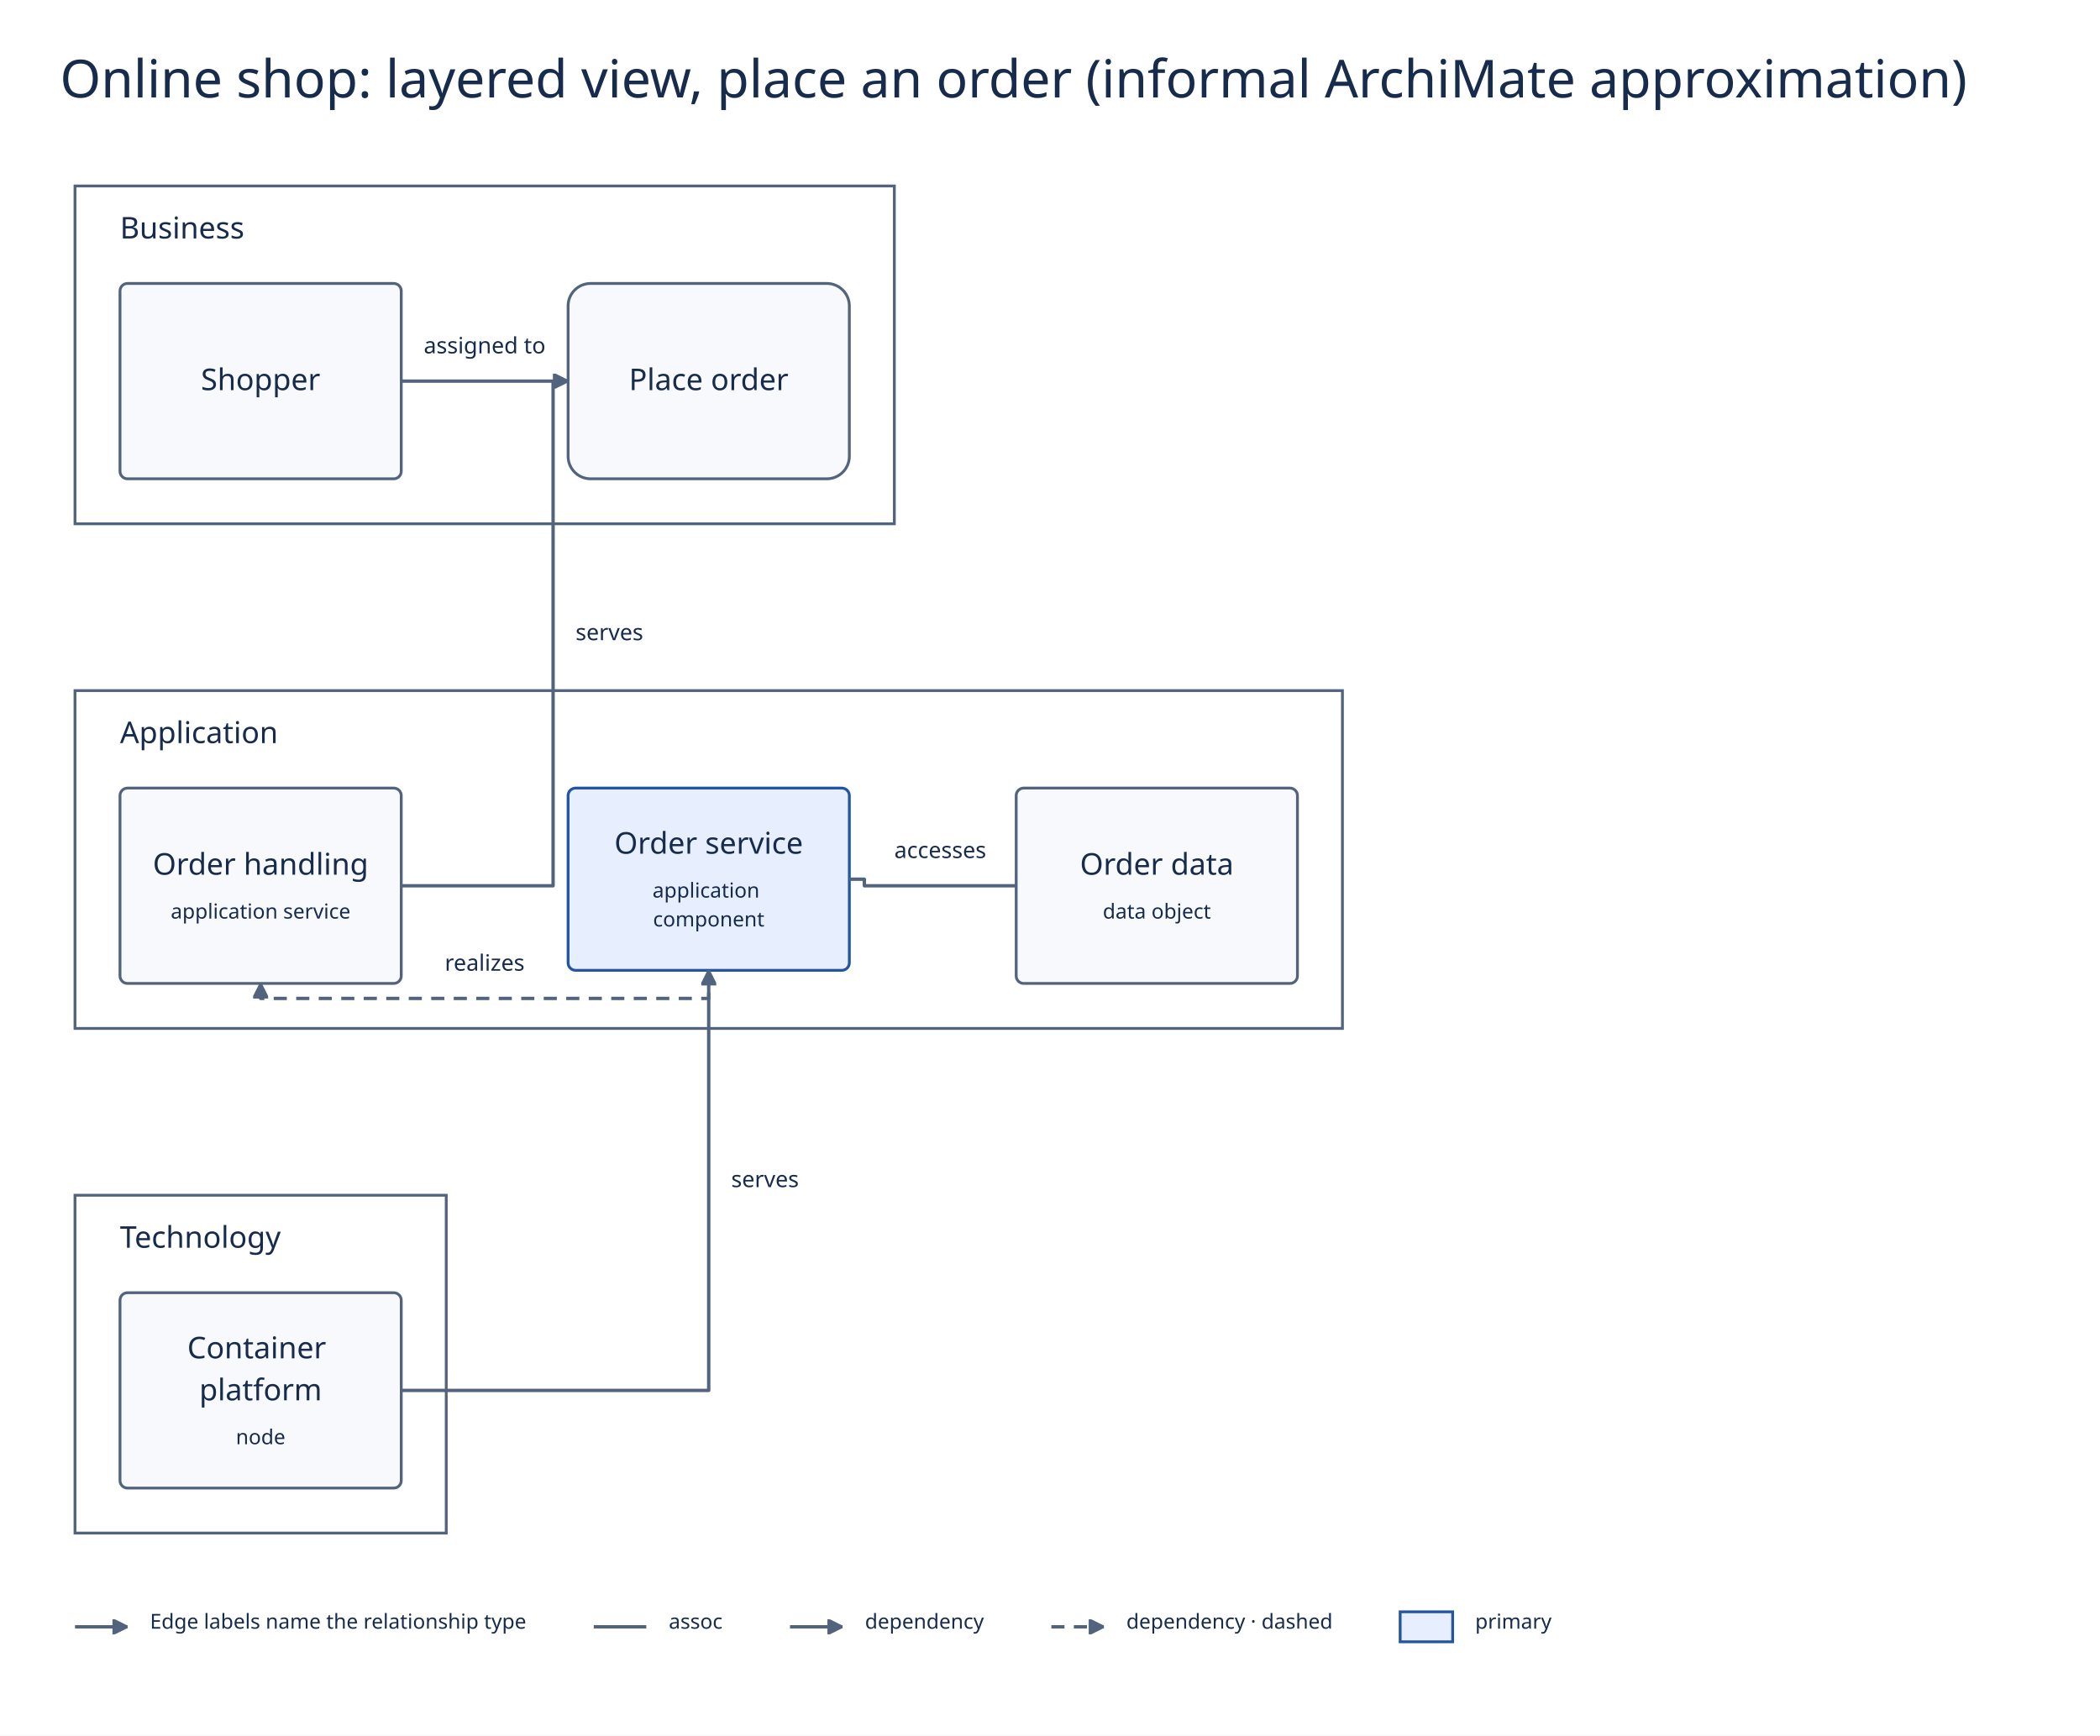
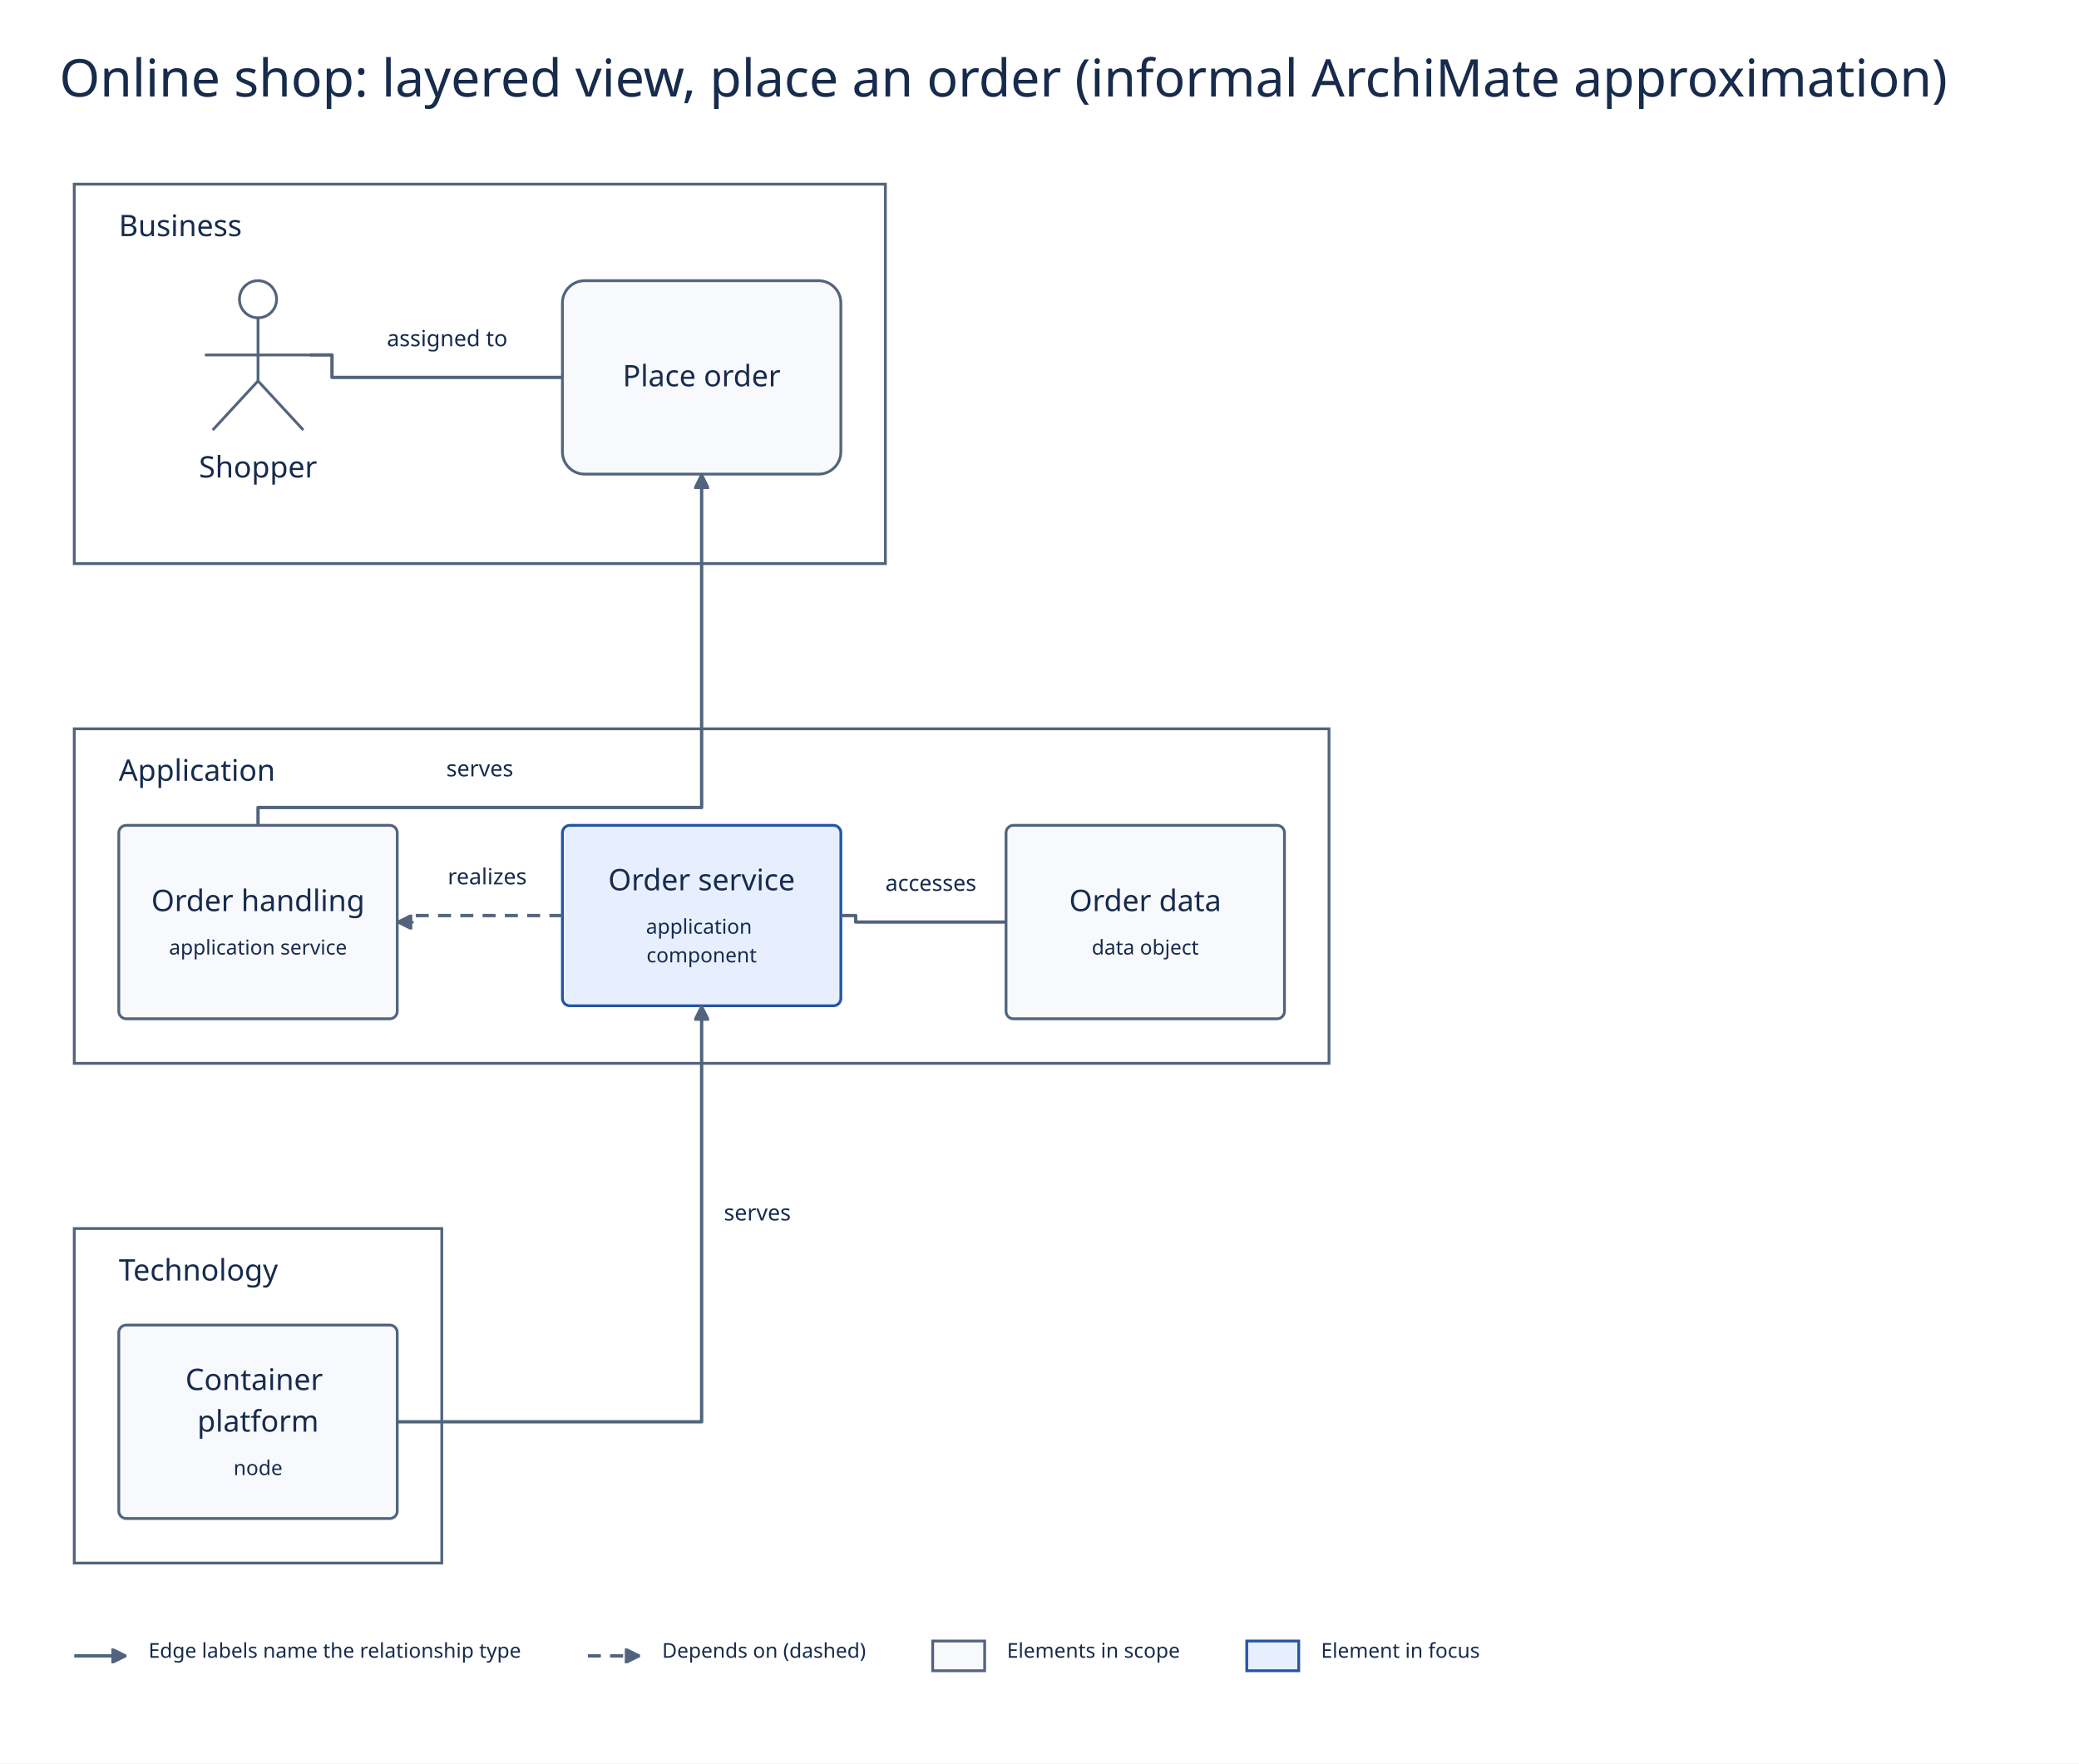
- <svg xmlns="http://www.w3.org/2000/svg" viewBox="0 0 1120 925.769" width="1120" height="925.769" lang="en" role="img" aria-labelledby="i2-en-document-title i2-en-document-desc" data-archatlas="0.1" data-measured-with="pillow">
+ <svg xmlns="http://www.w3.org/2000/svg" viewBox="0 0 1120 949.969" width="1120" height="949.969" lang="en" role="img" aria-labelledby="i2-en-document-title i2-en-document-desc" data-archatlas="0.1" data-measured-with="pillow">
  <defs>
    <marker id="i2-en-marker-peer-arrow" viewBox="0 0 10 10" refX="10" refY="5" markerWidth="8" markerHeight="8" markerUnits="userSpaceOnUse" orient="auto-start-reverse">
      <path d="M 0 0 L 10 5 L 0 10 Z" fill="#52647d" stroke="#52647d" stroke-width="1.5" />
    </marker>
    <marker id="i2-en-marker-peer-circle" viewBox="0 0 10 10" refX="5" refY="5" markerWidth="8" markerHeight="8" markerUnits="userSpaceOnUse">
      <circle cx="5" cy="5" r="3.5" fill="#ffffff" stroke="#52647d" stroke-width="1.5" />
    </marker>
  </defs>
-   <rect width="1120" height="925.769" fill="#ffffff" data-role="canvas" />
-   <rect id="i2-en-shape-group-g_b" data-id="g_b" data-role="group" data-parent="" data-kind="layer" fill="#ffffff" stroke="#52647d" stroke-width="1.5" data-box="40 99.2 436.984 180.2" x="40" y="99.2" width="436.984" height="180.2" rx="0" />
-   <rect id="i2-en-shape-node-shopper" data-id="shopper" data-role="node" data-parent="g_b" data-kind="actor" fill="#f7f9fc" stroke="#52647d" stroke-width="1.5" data-box="64 151.2 150 104.2" x="64" y="151.2" width="150" height="104.2" rx="4" />
+   <rect width="1120" height="949.969" fill="#ffffff" data-role="canvas" />
+   <rect id="i2-en-shape-group-g_b" data-id="g_b" data-role="group" data-parent="" data-kind="layer" fill="#ffffff" stroke="#52647d" stroke-width="1.5" data-box="40 99.2 436.984 204.4" x="40" y="99.2" width="436.984" height="204.4" rx="0" />
+   <g id="i2-en-shape-node-shopper" data-id="shopper" data-role="node" data-parent="g_b" data-kind="actor" fill="none" stroke="#52647d" stroke-width="1.5" data-box="64 151.2 150 128.4" stroke-linecap="round">
+     <circle cx="139" cy="161.2" r="10" fill="#ffffff" />
+     <polyline points="139,171.2 139,205.2" />
+     <polyline points="111,191.2 167,191.2" />
+     <polyline points="115,231.2 139,205.2 163,231.2" />
+   </g>
  <rect id="i2-en-shape-node-proc" data-id="proc" data-role="node" data-parent="g_b" data-kind="task" fill="#f7f9fc" stroke="#52647d" stroke-width="1.5" data-box="302.984 151.2 150 104.2" x="302.984" y="151.2" width="150" height="104.2" rx="12" />
-   <rect id="i2-en-shape-group-g_a" data-id="g_a" data-role="group" data-parent="" data-kind="layer" fill="#ffffff" stroke="#52647d" stroke-width="1.5" data-box="40 368.384 675.969 180.2" x="40" y="368.384" width="675.969" height="180.2" rx="0" />
-   <rect id="i2-en-shape-node-svc" data-id="svc" data-role="node" data-parent="g_a" data-kind="component" fill="#f7f9fc" stroke="#52647d" stroke-width="1.5" data-box="64 420.384 150 104.2" x="64" y="420.384" width="150" height="104.2" rx="4" />
-   <rect id="i2-en-shape-node-comp" data-id="comp" data-role="node" data-parent="g_a" data-kind="component" fill="#e7efff" stroke="#2455a4" stroke-width="1.5" data-box="302.984 420.384 150 97.2" x="302.984" y="420.384" width="150" height="97.2" rx="4" />
-   <rect id="i2-en-shape-node-data" data-id="data" data-role="node" data-parent="g_a" data-kind="store" fill="#f7f9fc" stroke="#52647d" stroke-width="1.5" data-box="541.969 420.384 150 104.2" x="541.969" y="420.384" width="150" height="104.2" rx="4" />
-   <rect id="i2-en-shape-group-g_t" data-id="g_t" data-role="group" data-parent="" data-kind="layer" fill="#ffffff" stroke="#52647d" stroke-width="1.5" data-box="40 637.569 198 180.2" x="40" y="637.569" width="198" height="180.2" rx="0" />
-   <rect id="i2-en-shape-node-plat" data-id="plat" data-role="node" data-parent="g_t" data-kind="system" fill="#f7f9fc" stroke="#52647d" stroke-width="1.5" data-box="64 689.569 150 104.2" x="64" y="689.569" width="150" height="104.2" rx="4" />
-   <rect id="i2-en-shape-legend-swatch-__legend-swatch-4" data-id="__legend-swatch-4" data-role="legend-swatch" data-parent="" data-kind="component" fill="#e7efff" stroke="#2455a4" stroke-width="1.5" data-box="746.75 859.769 28 16" x="746.75" y="859.769" width="28" height="16" rx="0" />
-   <polyline id="i2-en-edge-edge-1" data-id="edge-1" data-role="edge" data-from="shopper" data-to="proc" data-kind="assoc" points="214,203.3 302.984,203.3" fill="none" stroke="#52647d" stroke-width="1.8" stroke-linejoin="round" />
-   <polyline id="i2-en-edge-edge-2" data-id="edge-2" data-role="edge" data-from="svc" data-to="proc" data-kind="dependency" points="214,472.484 294.984,472.484 294.984,203.3 302.984,203.3" fill="none" stroke="#52647d" stroke-width="1.8" stroke-linejoin="round" marker-end="url(#i2-en-marker-peer-arrow)" />
-   <polyline id="i2-en-edge-edge-3" data-id="edge-3" data-role="edge" data-from="comp" data-to="svc" data-kind="dependency" points="377.984,517.584 377.984,532.584 139,532.584 139,524.584" fill="none" stroke="#52647d" stroke-width="1.8" stroke-linejoin="round" marker-end="url(#i2-en-marker-peer-arrow)" stroke-dasharray="7 5" />
-   <polyline id="i2-en-edge-edge-4" data-id="edge-4" data-role="edge" data-from="comp" data-to="data" data-kind="assoc" points="452.984,468.984 460.984,468.984 460.984,472.484 541.969,472.484" fill="none" stroke="#52647d" stroke-width="1.8" stroke-linejoin="round" />
-   <polyline id="i2-en-edge-edge-5" data-id="edge-5" data-role="edge" data-from="plat" data-to="comp" data-kind="dependency" points="214,741.669 377.984,741.669 377.984,517.584" fill="none" stroke="#52647d" stroke-width="1.8" stroke-linejoin="round" marker-end="url(#i2-en-marker-peer-arrow)" />
-   <polyline id="i2-en-edge-legend-line-0" data-id="legend-line-0" data-role="edge" data-from="" data-to="" data-kind="legend" points="40,867.769 68,867.769" fill="none" stroke="#52647d" stroke-width="1.8" stroke-linejoin="round" marker-end="url(#i2-en-marker-peer-arrow)" />
-   <polyline id="i2-en-edge-legend-line-1" data-id="legend-line-1" data-role="edge" data-from="" data-to="" data-kind="legend" points="316.688,867.769 344.688,867.769" fill="none" stroke="#52647d" stroke-width="1.8" stroke-linejoin="round" />
-   <polyline id="i2-en-edge-legend-line-2" data-id="legend-line-2" data-role="edge" data-from="" data-to="" data-kind="legend" points="421.328,867.769 449.328,867.769" fill="none" stroke="#52647d" stroke-width="1.8" stroke-linejoin="round" marker-end="url(#i2-en-marker-peer-arrow)" />
-   <polyline id="i2-en-edge-legend-line-3" data-id="legend-line-3" data-role="edge" data-from="" data-to="" data-kind="legend" points="560.719,867.769 588.719,867.769" fill="none" stroke="#52647d" stroke-width="1.8" stroke-linejoin="round" marker-end="url(#i2-en-marker-peer-arrow)" stroke-dasharray="7 5" />
-   <rect id="i2-en-shape-label-bg-__edge-1-background" data-id="__edge-1-background" data-role="label-bg" data-parent="edge-1" x="221" y="172.5" width="74.984" height="24.8" fill="#ffffff" fill-opacity="0.92" rx="3" />
-   <rect id="i2-en-shape-label-bg-__edge-2-background" data-id="__edge-2-background" data-role="label-bg" data-parent="edge-2" x="301.984" y="325.492" width="46.078" height="24.8" fill="#ffffff" fill-opacity="0.92" rx="3" />
-   <rect id="i2-en-shape-label-bg-__edge-3-background" data-id="__edge-3-background" data-role="label-bg" data-parent="edge-3" x="232.211" y="501.784" width="52.562" height="24.8" fill="#ffffff" fill-opacity="0.92" rx="3" />
-   <rect id="i2-en-shape-label-bg-__edge-4-background" data-id="__edge-4-background" data-role="label-bg" data-parent="edge-4" x="471.953" y="441.684" width="59.047" height="24.8" fill="#ffffff" fill-opacity="0.92" rx="3" />
-   <rect id="i2-en-shape-label-bg-__edge-5-background" data-id="__edge-5-background" data-role="label-bg" data-parent="edge-5" x="384.984" y="617.227" width="46.078" height="24.8" fill="#ffffff" fill-opacity="0.92" rx="3" />
+   <rect id="i2-en-shape-group-g_a" data-id="g_a" data-role="group" data-parent="" data-kind="layer" fill="#ffffff" stroke="#52647d" stroke-width="1.5" data-box="40 392.584 675.969 180.2" x="40" y="392.584" width="675.969" height="180.2" rx="0" />
+   <rect id="i2-en-shape-node-svc" data-id="svc" data-role="node" data-parent="g_a" data-kind="component" fill="#f7f9fc" stroke="#52647d" stroke-width="1.5" data-box="64 444.584 150 104.2" x="64" y="444.584" width="150" height="104.2" rx="4" />
+   <rect id="i2-en-shape-node-comp" data-id="comp" data-role="node" data-parent="g_a" data-kind="component" fill="#e7efff" stroke="#2455a4" stroke-width="1.5" data-box="302.984 444.584 150 97.2" x="302.984" y="444.584" width="150" height="97.2" rx="4" />
+   <rect id="i2-en-shape-node-data" data-id="data" data-role="node" data-parent="g_a" data-kind="store" fill="#f7f9fc" stroke="#52647d" stroke-width="1.5" data-box="541.969 444.584 150 104.2" x="541.969" y="444.584" width="150" height="104.2" rx="4" />
+   <rect id="i2-en-shape-group-g_t" data-id="g_t" data-role="group" data-parent="" data-kind="layer" fill="#ffffff" stroke="#52647d" stroke-width="1.5" data-box="40 661.769 198 180.2" x="40" y="661.769" width="198" height="180.2" rx="0" />
+   <rect id="i2-en-shape-node-plat" data-id="plat" data-role="node" data-parent="g_t" data-kind="system" fill="#f7f9fc" stroke="#52647d" stroke-width="1.5" data-box="64 713.769 150 104.2" x="64" y="713.769" width="150" height="104.2" rx="4" />
+   <rect id="i2-en-shape-legend-swatch-__legend-swatch-2" data-id="__legend-swatch-2" data-role="legend-swatch" data-parent="" data-kind="component" fill="#f7f9fc" stroke="#52647d" stroke-width="1.5" data-box="502.453 883.969 28 16" x="502.453" y="883.969" width="28" height="16" rx="0" />
+   <rect id="i2-en-shape-legend-swatch-__legend-swatch-3" data-id="__legend-swatch-3" data-role="legend-swatch" data-parent="" data-kind="component" fill="#e7efff" stroke="#2455a4" stroke-width="1.5" data-box="671.656 883.969 28 16" x="671.656" y="883.969" width="28" height="16" rx="0" />
+   <polyline id="i2-en-edge-edge-1" data-id="edge-1" data-role="edge" data-from="shopper" data-to="proc" data-kind="assoc" points="167,191.2 178.844,191.2 178.844,203.3 302.984,203.3" fill="none" stroke="#52647d" stroke-width="1.8" stroke-linejoin="round" />
+   <polyline id="i2-en-edge-edge-2" data-id="edge-2" data-role="edge" data-from="svc" data-to="proc" data-kind="dependency" points="139,444.584 139,434.984 377.984,434.984 377.984,255.4" fill="none" stroke="#52647d" stroke-width="1.8" stroke-linejoin="round" marker-end="url(#i2-en-marker-peer-arrow)" />
+   <polyline id="i2-en-edge-edge-3" data-id="edge-3" data-role="edge" data-from="comp" data-to="svc" data-kind="dependency" points="302.984,493.184 222,493.184 222,496.684 214,496.684" fill="none" stroke="#52647d" stroke-width="1.8" stroke-linejoin="round" marker-end="url(#i2-en-marker-peer-arrow)" stroke-dasharray="7 5" />
+   <polyline id="i2-en-edge-edge-4" data-id="edge-4" data-role="edge" data-from="comp" data-to="data" data-kind="assoc" points="452.984,493.184 460.984,493.184 460.984,496.684 541.969,496.684" fill="none" stroke="#52647d" stroke-width="1.8" stroke-linejoin="round" />
+   <polyline id="i2-en-edge-edge-5" data-id="edge-5" data-role="edge" data-from="plat" data-to="comp" data-kind="dependency" points="214,765.869 377.984,765.869 377.984,541.784" fill="none" stroke="#52647d" stroke-width="1.8" stroke-linejoin="round" marker-end="url(#i2-en-marker-peer-arrow)" />
+   <polyline id="i2-en-edge-legend-line-0" data-id="legend-line-0" data-role="edge" data-from="" data-to="" data-kind="legend" points="40,891.969 68,891.969" fill="none" stroke="#52647d" stroke-width="1.8" stroke-linejoin="round" marker-end="url(#i2-en-marker-peer-arrow)" />
+   <polyline id="i2-en-edge-legend-line-1" data-id="legend-line-1" data-role="edge" data-from="" data-to="" data-kind="legend" points="316.688,891.969 344.688,891.969" fill="none" stroke="#52647d" stroke-width="1.8" stroke-linejoin="round" marker-end="url(#i2-en-marker-peer-arrow)" stroke-dasharray="7 5" />
+   <rect id="i2-en-shape-label-bg-__edge-1-background" data-id="__edge-1-background" data-role="label-bg" data-parent="edge-1" x="203.422" y="170.5" width="74.984" height="24.8" fill="#ffffff" fill-opacity="0.92" rx="3" />
+   <rect id="i2-en-shape-label-bg-__edge-2-background" data-id="__edge-2-background" data-role="label-bg" data-parent="edge-2" x="235.453" y="402.184" width="46.078" height="24.8" fill="#ffffff" fill-opacity="0.92" rx="3" />
+   <rect id="i2-en-shape-label-bg-__edge-3-background" data-id="__edge-3-background" data-role="label-bg" data-parent="edge-3" x="236.211" y="460.384" width="52.562" height="24.8" fill="#ffffff" fill-opacity="0.92" rx="3" />
+   <rect id="i2-en-shape-label-bg-__edge-4-background" data-id="__edge-4-background" data-role="label-bg" data-parent="edge-4" x="471.953" y="463.884" width="59.047" height="24.8" fill="#ffffff" fill-opacity="0.92" rx="3" />
+   <rect id="i2-en-shape-label-bg-__edge-5-background" data-id="__edge-5-background" data-role="label-bg" data-parent="edge-5" x="384.984" y="641.427" width="46.078" height="24.8" fill="#ffffff" fill-opacity="0.92" rx="3" />
  <text id="i2-en-text-title-figure-title" data-id="figure-title" data-role="title" data-owner="" x="32" y="52" font-size="28" font-family="&quot;Noto Sans&quot;, &quot;DejaVu Sans&quot;, &quot;Liberation Sans&quot;, &quot;Noto Sans CJK SC&quot;, sans-serif" text-anchor="start" fill="#172b4d" data-text-box="32 24 1016.969 39.2">
    <tspan x="32" y="52">
      <tspan font-family="Noto Sans">Online shop: layered view, place an order (informal ArchiMate approximation)</tspan>
    </tspan>
  </text>
  <text id="i2-en-text-group-title-g_b-title" data-id="g_b-title" data-role="group-title" data-owner="g_b" x="64" y="127.2" font-size="16" font-family="&quot;Noto Sans&quot;, &quot;DejaVu Sans&quot;, &quot;Liberation Sans&quot;, &quot;Noto Sans CJK SC&quot;, sans-serif" text-anchor="start" fill="#172b4d" data-text-box="64 111.2 66.312 22.4">
    <tspan x="64" y="127.2">
      <tspan font-family="Noto Sans">Business</tspan>
    </tspan>
  </text>
-   <text id="i2-en-text-name-shopper-name" data-id="shopper-name" data-role="name" data-owner="shopper" x="139" y="208.1" font-size="16" font-family="&quot;Noto Sans&quot;, &quot;DejaVu Sans&quot;, &quot;Liberation Sans&quot;, &quot;Noto Sans CJK SC&quot;, sans-serif" text-anchor="middle" fill="#172b4d" data-text-box="107.156 192.1 63.688 22.4">
-     <tspan x="139" y="208.1">
+   <text id="i2-en-text-name-shopper-name" data-id="shopper-name" data-role="name" data-owner="shopper" x="139" y="257.2" font-size="16" font-family="&quot;Noto Sans&quot;, &quot;DejaVu Sans&quot;, &quot;Liberation Sans&quot;, &quot;Noto Sans CJK SC&quot;, sans-serif" text-anchor="middle" fill="#172b4d" data-text-box="107.156 241.2 63.688 22.4">
+     <tspan x="139" y="257.2">
      <tspan font-family="Noto Sans">Shopper</tspan>
    </tspan>
  </text>
  <text id="i2-en-text-name-proc-name" data-id="proc-name" data-role="name" data-owner="proc" x="377.984" y="208.1" font-size="16" font-family="&quot;Noto Sans&quot;, &quot;DejaVu Sans&quot;, &quot;Liberation Sans&quot;, &quot;Noto Sans CJK SC&quot;, sans-serif" text-anchor="middle" fill="#172b4d" data-text-box="335.422 192.1 85.125 22.4">
    <tspan x="377.984" y="208.1">
      <tspan font-family="Noto Sans">Place order</tspan>
    </tspan>
  </text>
-   <text id="i2-en-text-group-title-g_a-title" data-id="g_a-title" data-role="group-title" data-owner="g_a" x="64" y="396.384" font-size="16" font-family="&quot;Noto Sans&quot;, &quot;DejaVu Sans&quot;, &quot;Liberation Sans&quot;, &quot;Noto Sans CJK SC&quot;, sans-serif" text-anchor="start" fill="#172b4d" data-text-box="64 380.384 84.297 22.4">
-     <tspan x="64" y="396.384">
+   <text id="i2-en-text-group-title-g_a-title" data-id="g_a-title" data-role="group-title" data-owner="g_a" x="64" y="420.584" font-size="16" font-family="&quot;Noto Sans&quot;, &quot;DejaVu Sans&quot;, &quot;Liberation Sans&quot;, &quot;Noto Sans CJK SC&quot;, sans-serif" text-anchor="start" fill="#172b4d" data-text-box="64 404.584 84.297 22.4">
+     <tspan x="64" y="420.584">
      <tspan font-family="Noto Sans">Application</tspan>
    </tspan>
  </text>
-   <text id="i2-en-text-name-svc-name" data-id="svc-name" data-role="name" data-owner="svc" x="139" y="466.584" font-size="16" font-family="&quot;Noto Sans&quot;, &quot;DejaVu Sans&quot;, &quot;Liberation Sans&quot;, &quot;Noto Sans CJK SC&quot;, sans-serif" text-anchor="middle" fill="#172b4d" data-text-box="81.492 450.584 115.016 22.4">
-     <tspan x="139" y="466.584">
+   <text id="i2-en-text-name-svc-name" data-id="svc-name" data-role="name" data-owner="svc" x="139" y="490.784" font-size="16" font-family="&quot;Noto Sans&quot;, &quot;DejaVu Sans&quot;, &quot;Liberation Sans&quot;, &quot;Noto Sans CJK SC&quot;, sans-serif" text-anchor="middle" fill="#172b4d" data-text-box="81.492 474.784 115.016 22.4">
+     <tspan x="139" y="490.784">
      <tspan font-family="Noto Sans">Order handling</tspan>
    </tspan>
  </text>
-   <text id="i2-en-text-tags-svc-tags" data-id="svc-tags" data-role="tags" data-owner="svc" x="139" y="489.984" font-size="11" font-family="&quot;Noto Sans&quot;, &quot;DejaVu Sans&quot;, &quot;Liberation Sans&quot;, &quot;Noto Sans CJK SC&quot;, sans-serif" text-anchor="middle" fill="#172b4d" data-text-box="91.047 478.984 95.906 15.4">
-     <tspan x="139" y="489.984">
+   <text id="i2-en-text-tags-svc-tags" data-id="svc-tags" data-role="tags" data-owner="svc" x="139" y="514.184" font-size="11" font-family="&quot;Noto Sans&quot;, &quot;DejaVu Sans&quot;, &quot;Liberation Sans&quot;, &quot;Noto Sans CJK SC&quot;, sans-serif" text-anchor="middle" fill="#172b4d" data-text-box="91.047 503.184 95.906 15.4">
+     <tspan x="139" y="514.184">
      <tspan font-family="Noto Sans">application service</tspan>
    </tspan>
  </text>
-   <text id="i2-en-text-name-comp-name" data-id="comp-name" data-role="name" data-owner="comp" x="377.984" y="455.384" font-size="16" font-family="&quot;Noto Sans&quot;, &quot;DejaVu Sans&quot;, &quot;Liberation Sans&quot;, &quot;Noto Sans CJK SC&quot;, sans-serif" text-anchor="middle" fill="#172b4d" data-text-box="327.633 439.384 100.703 22.4">
-     <tspan x="377.984" y="455.384">
+   <text id="i2-en-text-name-comp-name" data-id="comp-name" data-role="name" data-owner="comp" x="377.984" y="479.584" font-size="16" font-family="&quot;Noto Sans&quot;, &quot;DejaVu Sans&quot;, &quot;Liberation Sans&quot;, &quot;Noto Sans CJK SC&quot;, sans-serif" text-anchor="middle" fill="#172b4d" data-text-box="327.633 463.584 100.703 22.4">
+     <tspan x="377.984" y="479.584">
      <tspan font-family="Noto Sans">Order service</tspan>
    </tspan>
  </text>
-   <text id="i2-en-text-tags-comp-tags" data-id="comp-tags" data-role="tags" data-owner="comp" x="377.984" y="478.784" font-size="11" font-family="&quot;Noto Sans&quot;, &quot;DejaVu Sans&quot;, &quot;Liberation Sans&quot;, &quot;Noto Sans CJK SC&quot;, sans-serif" text-anchor="middle" fill="#172b4d" data-text-box="348.281 467.784 59.406 30.8">
-     <tspan x="377.984" y="478.784">
+   <text id="i2-en-text-tags-comp-tags" data-id="comp-tags" data-role="tags" data-owner="comp" x="377.984" y="502.984" font-size="11" font-family="&quot;Noto Sans&quot;, &quot;DejaVu Sans&quot;, &quot;Liberation Sans&quot;, &quot;Noto Sans CJK SC&quot;, sans-serif" text-anchor="middle" fill="#172b4d" data-text-box="348.281 491.984 59.406 30.8">
+     <tspan x="377.984" y="502.984">
      <tspan font-family="Noto Sans">application</tspan>
    </tspan>
-     <tspan x="377.984" y="494.184">
+     <tspan x="377.984" y="518.384">
      <tspan font-family="Noto Sans">component</tspan>
    </tspan>
  </text>
-   <text id="i2-en-text-name-data-name" data-id="data-name" data-role="name" data-owner="data" x="616.969" y="466.584" font-size="16" font-family="&quot;Noto Sans&quot;, &quot;DejaVu Sans&quot;, &quot;Liberation Sans&quot;, &quot;Noto Sans CJK SC&quot;, sans-serif" text-anchor="middle" fill="#172b4d" data-text-box="575.969 450.584 82 22.4">
-     <tspan x="616.969" y="466.584">
+   <text id="i2-en-text-name-data-name" data-id="data-name" data-role="name" data-owner="data" x="616.969" y="490.784" font-size="16" font-family="&quot;Noto Sans&quot;, &quot;DejaVu Sans&quot;, &quot;Liberation Sans&quot;, &quot;Noto Sans CJK SC&quot;, sans-serif" text-anchor="middle" fill="#172b4d" data-text-box="575.969 474.784 82 22.4">
+     <tspan x="616.969" y="490.784">
      <tspan font-family="Noto Sans">Order data</tspan>
    </tspan>
  </text>
-   <text id="i2-en-text-tags-data-tags" data-id="data-tags" data-role="tags" data-owner="data" x="616.969" y="489.984" font-size="11" font-family="&quot;Noto Sans&quot;, &quot;DejaVu Sans&quot;, &quot;Liberation Sans&quot;, &quot;Noto Sans CJK SC&quot;, sans-serif" text-anchor="middle" fill="#172b4d" data-text-box="588.141 478.984 57.656 15.4">
-     <tspan x="616.969" y="489.984">
+   <text id="i2-en-text-tags-data-tags" data-id="data-tags" data-role="tags" data-owner="data" x="616.969" y="514.184" font-size="11" font-family="&quot;Noto Sans&quot;, &quot;DejaVu Sans&quot;, &quot;Liberation Sans&quot;, &quot;Noto Sans CJK SC&quot;, sans-serif" text-anchor="middle" fill="#172b4d" data-text-box="588.141 503.184 57.656 15.4">
+     <tspan x="616.969" y="514.184">
      <tspan font-family="Noto Sans">data object</tspan>
    </tspan>
  </text>
-   <text id="i2-en-text-group-title-g_t-title" data-id="g_t-title" data-role="group-title" data-owner="g_t" x="64" y="665.569" font-size="16" font-family="&quot;Noto Sans&quot;, &quot;DejaVu Sans&quot;, &quot;Liberation Sans&quot;, &quot;Noto Sans CJK SC&quot;, sans-serif" text-anchor="start" fill="#172b4d" data-text-box="64 649.569 85.766 22.4">
-     <tspan x="64" y="665.569">
+   <text id="i2-en-text-group-title-g_t-title" data-id="g_t-title" data-role="group-title" data-owner="g_t" x="64" y="689.769" font-size="16" font-family="&quot;Noto Sans&quot;, &quot;DejaVu Sans&quot;, &quot;Liberation Sans&quot;, &quot;Noto Sans CJK SC&quot;, sans-serif" text-anchor="start" fill="#172b4d" data-text-box="64 673.769 85.766 22.4">
+     <tspan x="64" y="689.769">
      <tspan font-family="Noto Sans">Technology</tspan>
    </tspan>
  </text>
-   <text id="i2-en-text-name-plat-name" data-id="plat-name" data-role="name" data-owner="plat" x="139" y="724.569" font-size="16" font-family="&quot;Noto Sans&quot;, &quot;DejaVu Sans&quot;, &quot;Liberation Sans&quot;, &quot;Noto Sans CJK SC&quot;, sans-serif" text-anchor="middle" fill="#172b4d" data-text-box="101.953 708.569 74.094 44.8">
-     <tspan x="139" y="724.569">
+   <text id="i2-en-text-name-plat-name" data-id="plat-name" data-role="name" data-owner="plat" x="139" y="748.769" font-size="16" font-family="&quot;Noto Sans&quot;, &quot;DejaVu Sans&quot;, &quot;Liberation Sans&quot;, &quot;Noto Sans CJK SC&quot;, sans-serif" text-anchor="middle" fill="#172b4d" data-text-box="101.953 732.769 74.094 44.8">
+     <tspan x="139" y="748.769">
      <tspan font-family="Noto Sans">Container</tspan>
    </tspan>
-     <tspan x="139" y="746.969">
+     <tspan x="139" y="771.169">
      <tspan font-family="Noto Sans">platform</tspan>
    </tspan>
  </text>
-   <text id="i2-en-text-tags-plat-tags" data-id="plat-tags" data-role="tags" data-owner="plat" x="139" y="770.369" font-size="11" font-family="&quot;Noto Sans&quot;, &quot;DejaVu Sans&quot;, &quot;Liberation Sans&quot;, &quot;Noto Sans CJK SC&quot;, sans-serif" text-anchor="middle" fill="#172b4d" data-text-box="125.789 759.369 26.422 15.4">
-     <tspan x="139" y="770.369">
+   <text id="i2-en-text-tags-plat-tags" data-id="plat-tags" data-role="tags" data-owner="plat" x="139" y="794.569" font-size="11" font-family="&quot;Noto Sans&quot;, &quot;DejaVu Sans&quot;, &quot;Liberation Sans&quot;, &quot;Noto Sans CJK SC&quot;, sans-serif" text-anchor="middle" fill="#172b4d" data-text-box="125.789 783.569 26.422 15.4">
+     <tspan x="139" y="794.569">
      <tspan font-family="Noto Sans">node</tspan>
    </tspan>
  </text>
-   <text id="i2-en-text-edge-label-edge-1-label" data-id="edge-1-label" data-role="edge-label" data-owner="edge-1" x="258.492" y="188.5" font-size="12" font-family="&quot;Noto Sans&quot;, &quot;DejaVu Sans&quot;, &quot;Liberation Sans&quot;, &quot;Noto Sans CJK SC&quot;, sans-serif" text-anchor="middle" fill="#172b4d" data-text-box="226 176.5 64.984 16.8">
-     <tspan x="258.492" y="188.5">
+   <text id="i2-en-text-edge-label-edge-1-label" data-id="edge-1-label" data-role="edge-label" data-owner="edge-1" x="240.914" y="186.5" font-size="12" font-family="&quot;Noto Sans&quot;, &quot;DejaVu Sans&quot;, &quot;Liberation Sans&quot;, &quot;Noto Sans CJK SC&quot;, sans-serif" text-anchor="middle" fill="#172b4d" data-text-box="208.422 174.5 64.984 16.8">
+     <tspan x="240.914" y="186.5">
      <tspan font-family="Noto Sans">assigned to</tspan>
    </tspan>
  </text>
-   <text id="i2-en-text-edge-label-edge-2-label" data-id="edge-2-label" data-role="edge-label" data-owner="edge-2" x="325.023" y="341.492" font-size="12" font-family="&quot;Noto Sans&quot;, &quot;DejaVu Sans&quot;, &quot;Liberation Sans&quot;, &quot;Noto Sans CJK SC&quot;, sans-serif" text-anchor="middle" fill="#172b4d" data-text-box="306.984 329.492 36.078 16.8">
-     <tspan x="325.023" y="341.492">
+   <text id="i2-en-text-edge-label-edge-2-label" data-id="edge-2-label" data-role="edge-label" data-owner="edge-2" x="258.492" y="418.184" font-size="12" font-family="&quot;Noto Sans&quot;, &quot;DejaVu Sans&quot;, &quot;Liberation Sans&quot;, &quot;Noto Sans CJK SC&quot;, sans-serif" text-anchor="middle" fill="#172b4d" data-text-box="240.453 406.184 36.078 16.8">
+     <tspan x="258.492" y="418.184">
      <tspan font-family="Noto Sans">serves</tspan>
    </tspan>
  </text>
-   <text id="i2-en-text-edge-label-edge-3-label" data-id="edge-3-label" data-role="edge-label" data-owner="edge-3" x="258.492" y="517.784" font-size="12" font-family="&quot;Noto Sans&quot;, &quot;DejaVu Sans&quot;, &quot;Liberation Sans&quot;, &quot;Noto Sans CJK SC&quot;, sans-serif" text-anchor="middle" fill="#172b4d" data-text-box="237.211 505.784 42.562 16.8">
-     <tspan x="258.492" y="517.784">
+   <text id="i2-en-text-edge-label-edge-3-label" data-id="edge-3-label" data-role="edge-label" data-owner="edge-3" x="262.492" y="476.384" font-size="12" font-family="&quot;Noto Sans&quot;, &quot;DejaVu Sans&quot;, &quot;Liberation Sans&quot;, &quot;Noto Sans CJK SC&quot;, sans-serif" text-anchor="middle" fill="#172b4d" data-text-box="241.211 464.384 42.562 16.8">
+     <tspan x="262.492" y="476.384">
      <tspan font-family="Noto Sans">realizes</tspan>
    </tspan>
  </text>
-   <text id="i2-en-text-edge-label-edge-4-label" data-id="edge-4-label" data-role="edge-label" data-owner="edge-4" x="501.477" y="457.684" font-size="12" font-family="&quot;Noto Sans&quot;, &quot;DejaVu Sans&quot;, &quot;Liberation Sans&quot;, &quot;Noto Sans CJK SC&quot;, sans-serif" text-anchor="middle" fill="#172b4d" data-text-box="476.953 445.684 49.047 16.8">
-     <tspan x="501.477" y="457.684">
+   <text id="i2-en-text-edge-label-edge-4-label" data-id="edge-4-label" data-role="edge-label" data-owner="edge-4" x="501.477" y="479.884" font-size="12" font-family="&quot;Noto Sans&quot;, &quot;DejaVu Sans&quot;, &quot;Liberation Sans&quot;, &quot;Noto Sans CJK SC&quot;, sans-serif" text-anchor="middle" fill="#172b4d" data-text-box="476.953 467.884 49.047 16.8">
+     <tspan x="501.477" y="479.884">
      <tspan font-family="Noto Sans">accesses</tspan>
    </tspan>
  </text>
-   <text id="i2-en-text-edge-label-edge-5-label" data-id="edge-5-label" data-role="edge-label" data-owner="edge-5" x="408.023" y="633.227" font-size="12" font-family="&quot;Noto Sans&quot;, &quot;DejaVu Sans&quot;, &quot;Liberation Sans&quot;, &quot;Noto Sans CJK SC&quot;, sans-serif" text-anchor="middle" fill="#172b4d" data-text-box="389.984 621.227 36.078 16.8">
-     <tspan x="408.023" y="633.227">
+   <text id="i2-en-text-edge-label-edge-5-label" data-id="edge-5-label" data-role="edge-label" data-owner="edge-5" x="408.023" y="657.427" font-size="12" font-family="&quot;Noto Sans&quot;, &quot;DejaVu Sans&quot;, &quot;Liberation Sans&quot;, &quot;Noto Sans CJK SC&quot;, sans-serif" text-anchor="middle" fill="#172b4d" data-text-box="389.984 645.427 36.078 16.8">
+     <tspan x="408.023" y="657.427">
      <tspan font-family="Noto Sans">serves</tspan>
    </tspan>
  </text>
-   <text id="i2-en-text-legend-legend-0" data-id="legend-0" data-role="legend" data-owner="" x="80" y="868.769" font-size="11" font-family="&quot;Noto Sans&quot;, &quot;DejaVu Sans&quot;, &quot;Liberation Sans&quot;, &quot;Noto Sans CJK SC&quot;, sans-serif" text-anchor="start" fill="#172b4d" data-text-box="80 857.769 200.688 15.4">
-     <tspan x="80" y="868.769">
+   <text id="i2-en-text-legend-legend-0" data-id="legend-0" data-role="legend" data-owner="" x="80" y="892.969" font-size="11" font-family="&quot;Noto Sans&quot;, &quot;DejaVu Sans&quot;, &quot;Liberation Sans&quot;, &quot;Noto Sans CJK SC&quot;, sans-serif" text-anchor="start" fill="#172b4d" data-text-box="80 881.969 200.688 15.4">
+     <tspan x="80" y="892.969">
      <tspan font-family="Noto Sans">Edge labels name the relationship type</tspan>
    </tspan>
  </text>
-   <text id="i2-en-text-legend-legend-1" data-id="legend-1" data-role="legend" data-owner="" x="356.688" y="868.769" font-size="11" font-family="&quot;Noto Sans&quot;, &quot;DejaVu Sans&quot;, &quot;Liberation Sans&quot;, &quot;Noto Sans CJK SC&quot;, sans-serif" text-anchor="start" fill="#172b4d" data-text-box="356.688 857.769 28.641 15.4">
-     <tspan x="356.688" y="868.769">
-       <tspan font-family="Noto Sans">assoc</tspan>
+   <text id="i2-en-text-legend-legend-1" data-id="legend-1" data-role="legend" data-owner="" x="356.688" y="892.969" font-size="11" font-family="&quot;Noto Sans&quot;, &quot;DejaVu Sans&quot;, &quot;Liberation Sans&quot;, &quot;Noto Sans CJK SC&quot;, sans-serif" text-anchor="start" fill="#172b4d" data-text-box="356.688 881.969 109.766 15.4">
+     <tspan x="356.688" y="892.969">
+       <tspan font-family="Noto Sans">Depends on (dashed)</tspan>
    </tspan>
  </text>
-   <text id="i2-en-text-legend-legend-2" data-id="legend-2" data-role="legend" data-owner="" x="461.328" y="868.769" font-size="11" font-family="&quot;Noto Sans&quot;, &quot;DejaVu Sans&quot;, &quot;Liberation Sans&quot;, &quot;Noto Sans CJK SC&quot;, sans-serif" text-anchor="start" fill="#172b4d" data-text-box="461.328 857.769 63.391 15.4">
-     <tspan x="461.328" y="868.769">
-       <tspan font-family="Noto Sans">dependency</tspan>
+   <text id="i2-en-text-legend-legend-2" data-id="legend-2" data-role="legend" data-owner="" x="542.453" y="892.969" font-size="11" font-family="&quot;Noto Sans&quot;, &quot;DejaVu Sans&quot;, &quot;Liberation Sans&quot;, &quot;Noto Sans CJK SC&quot;, sans-serif" text-anchor="start" fill="#172b4d" data-text-box="542.453 881.969 93.203 15.4">
+     <tspan x="542.453" y="892.969">
+       <tspan font-family="Noto Sans">Elements in scope</tspan>
    </tspan>
  </text>
-   <text id="i2-en-text-legend-legend-3" data-id="legend-3" data-role="legend" data-owner="" x="600.719" y="868.769" font-size="11" font-family="&quot;Noto Sans&quot;, &quot;DejaVu Sans&quot;, &quot;Liberation Sans&quot;, &quot;Noto Sans CJK SC&quot;, sans-serif" text-anchor="start" fill="#172b4d" data-text-box="600.719 857.769 110.031 15.4">
-     <tspan x="600.719" y="868.769">
-       <tspan font-family="Noto Sans">dependency · dashed</tspan>
-     </tspan>
-   </text>
-   <text id="i2-en-text-legend-legend-4" data-id="legend-4" data-role="legend" data-owner="" x="786.75" y="868.769" font-size="11" font-family="&quot;Noto Sans&quot;, &quot;DejaVu Sans&quot;, &quot;Liberation Sans&quot;, &quot;Noto Sans CJK SC&quot;, sans-serif" text-anchor="start" fill="#172b4d" data-text-box="786.75 857.769 40.766 15.4">
-     <tspan x="786.75" y="868.769">
-       <tspan font-family="Noto Sans">primary</tspan>
+   <text id="i2-en-text-legend-legend-3" data-id="legend-3" data-role="legend" data-owner="" x="711.656" y="892.969" font-size="11" font-family="&quot;Noto Sans&quot;, &quot;DejaVu Sans&quot;, &quot;Liberation Sans&quot;, &quot;Noto Sans CJK SC&quot;, sans-serif" text-anchor="start" fill="#172b4d" data-text-box="711.656 881.969 85.547 15.4">
+     <tspan x="711.656" y="892.969">
+       <tspan font-family="Noto Sans">Element in focus</tspan>
    </tspan>
  </text>
</svg>
